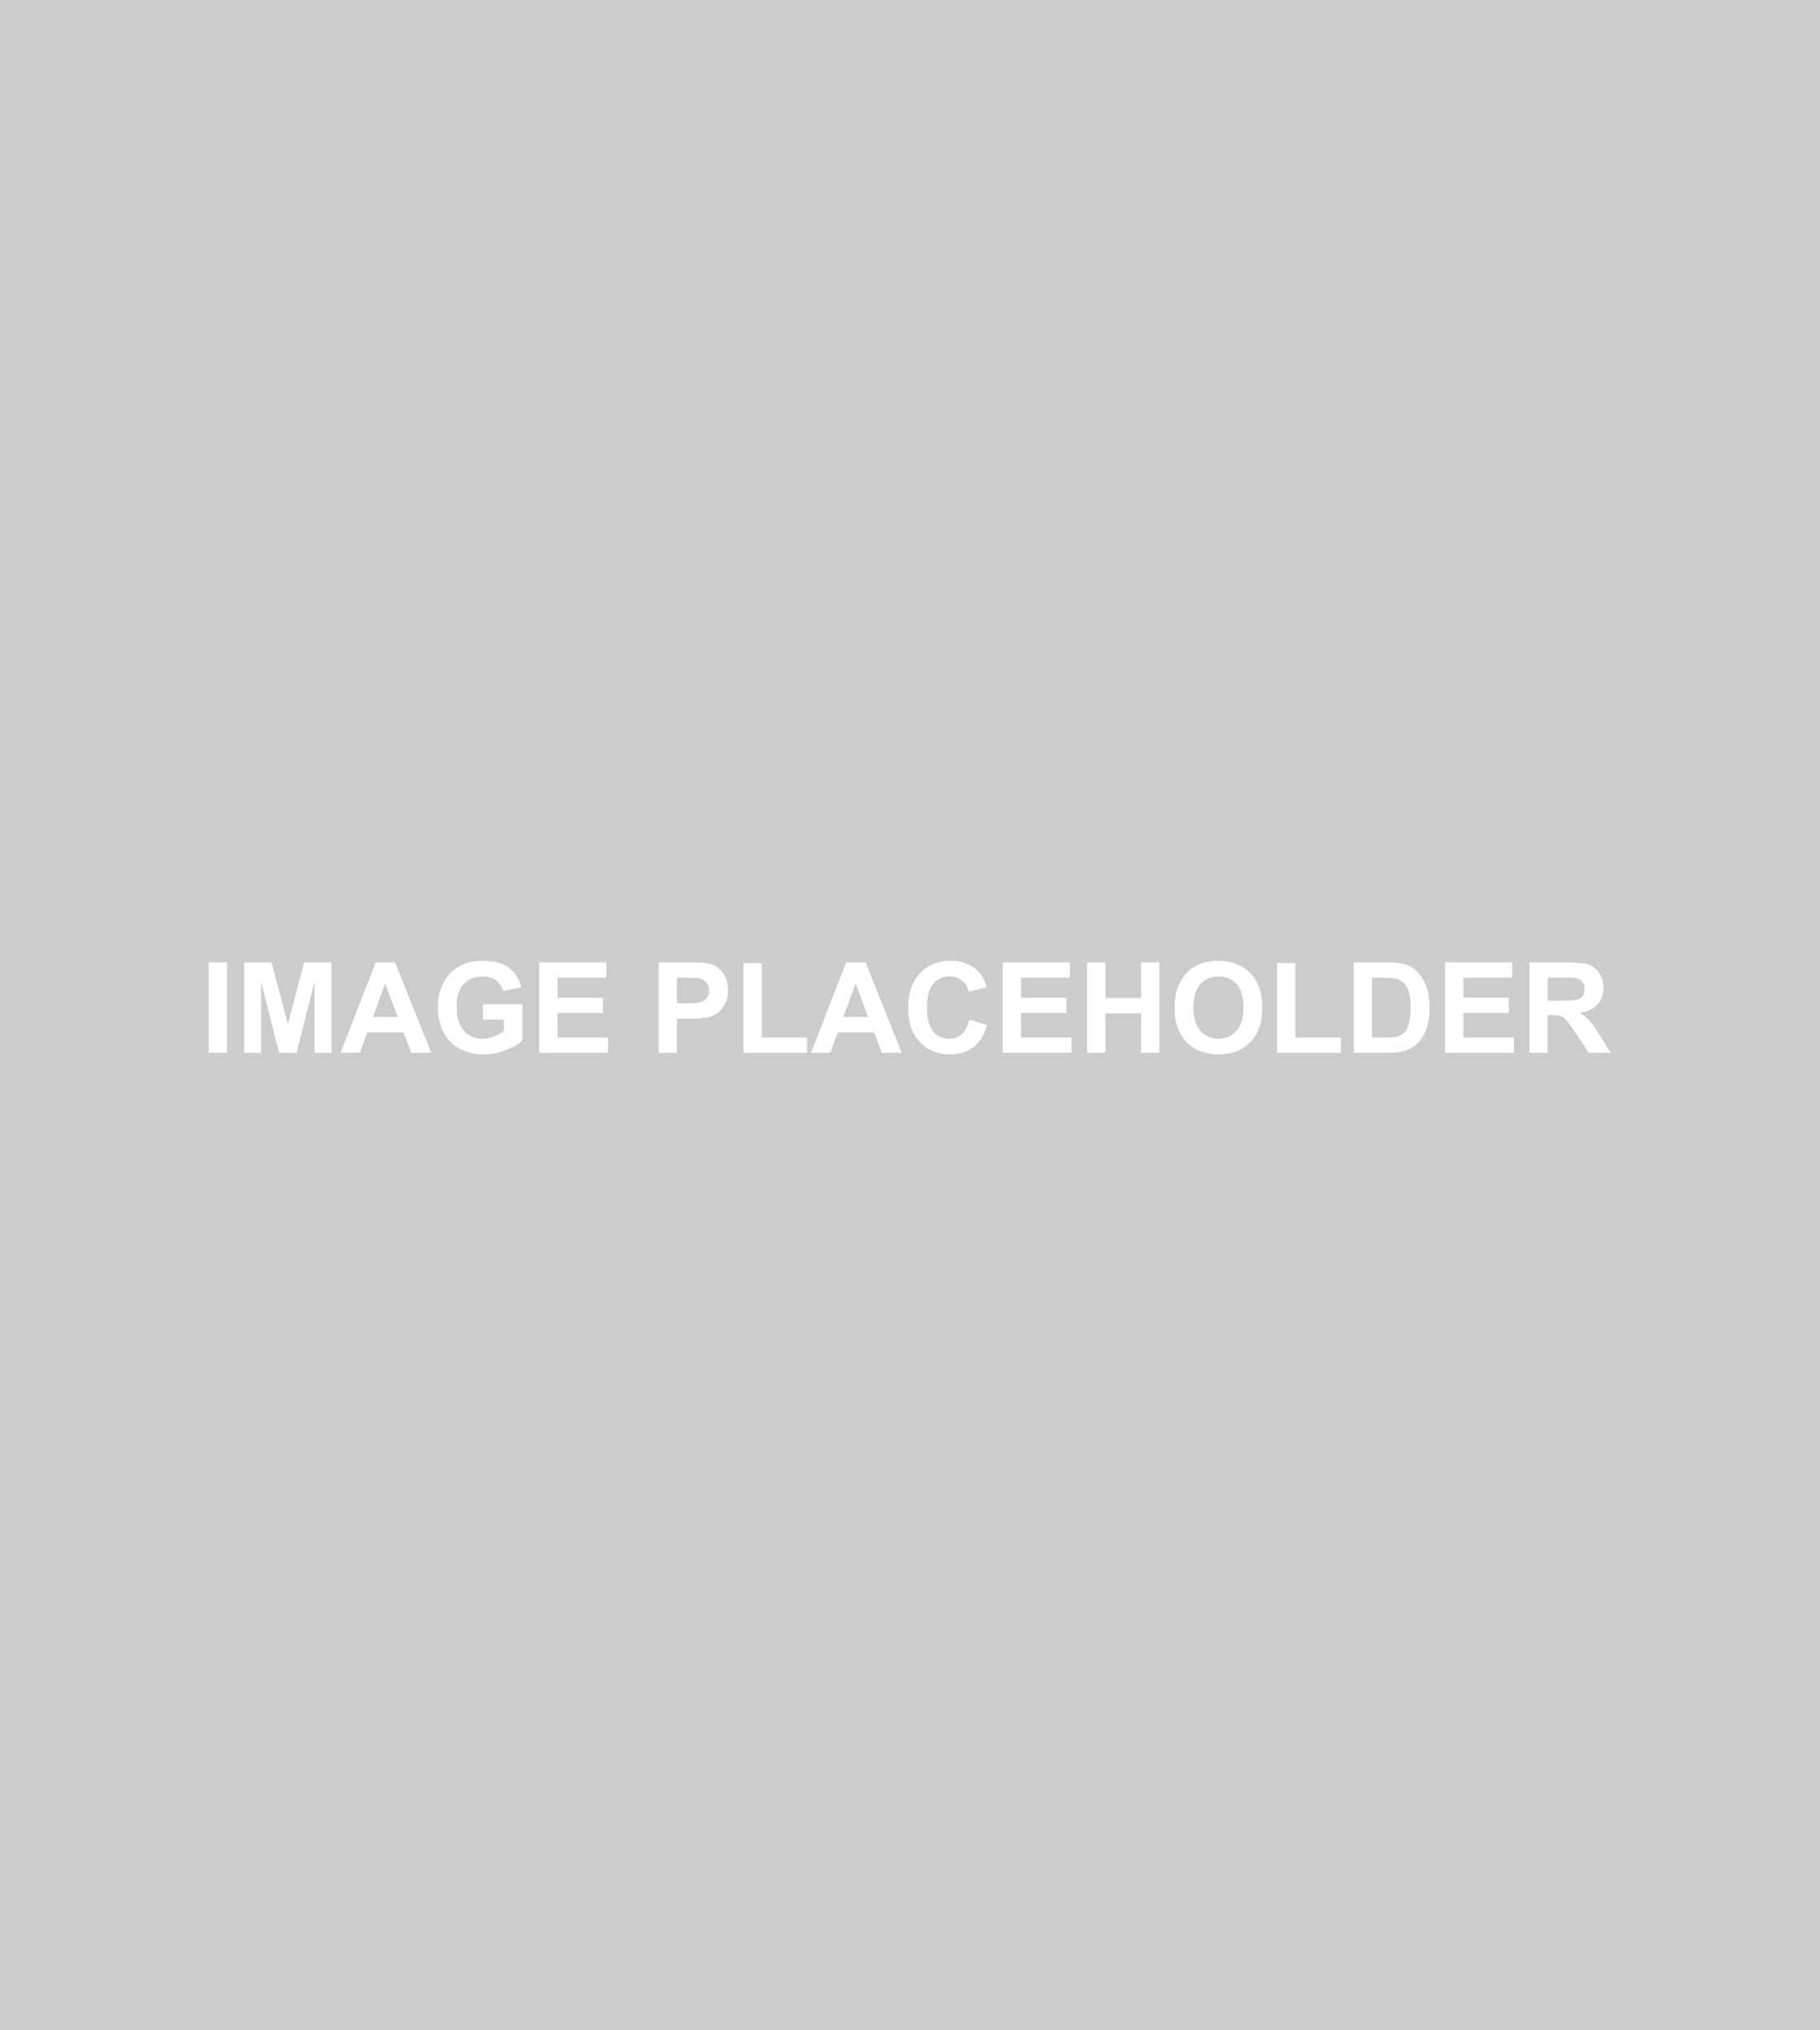
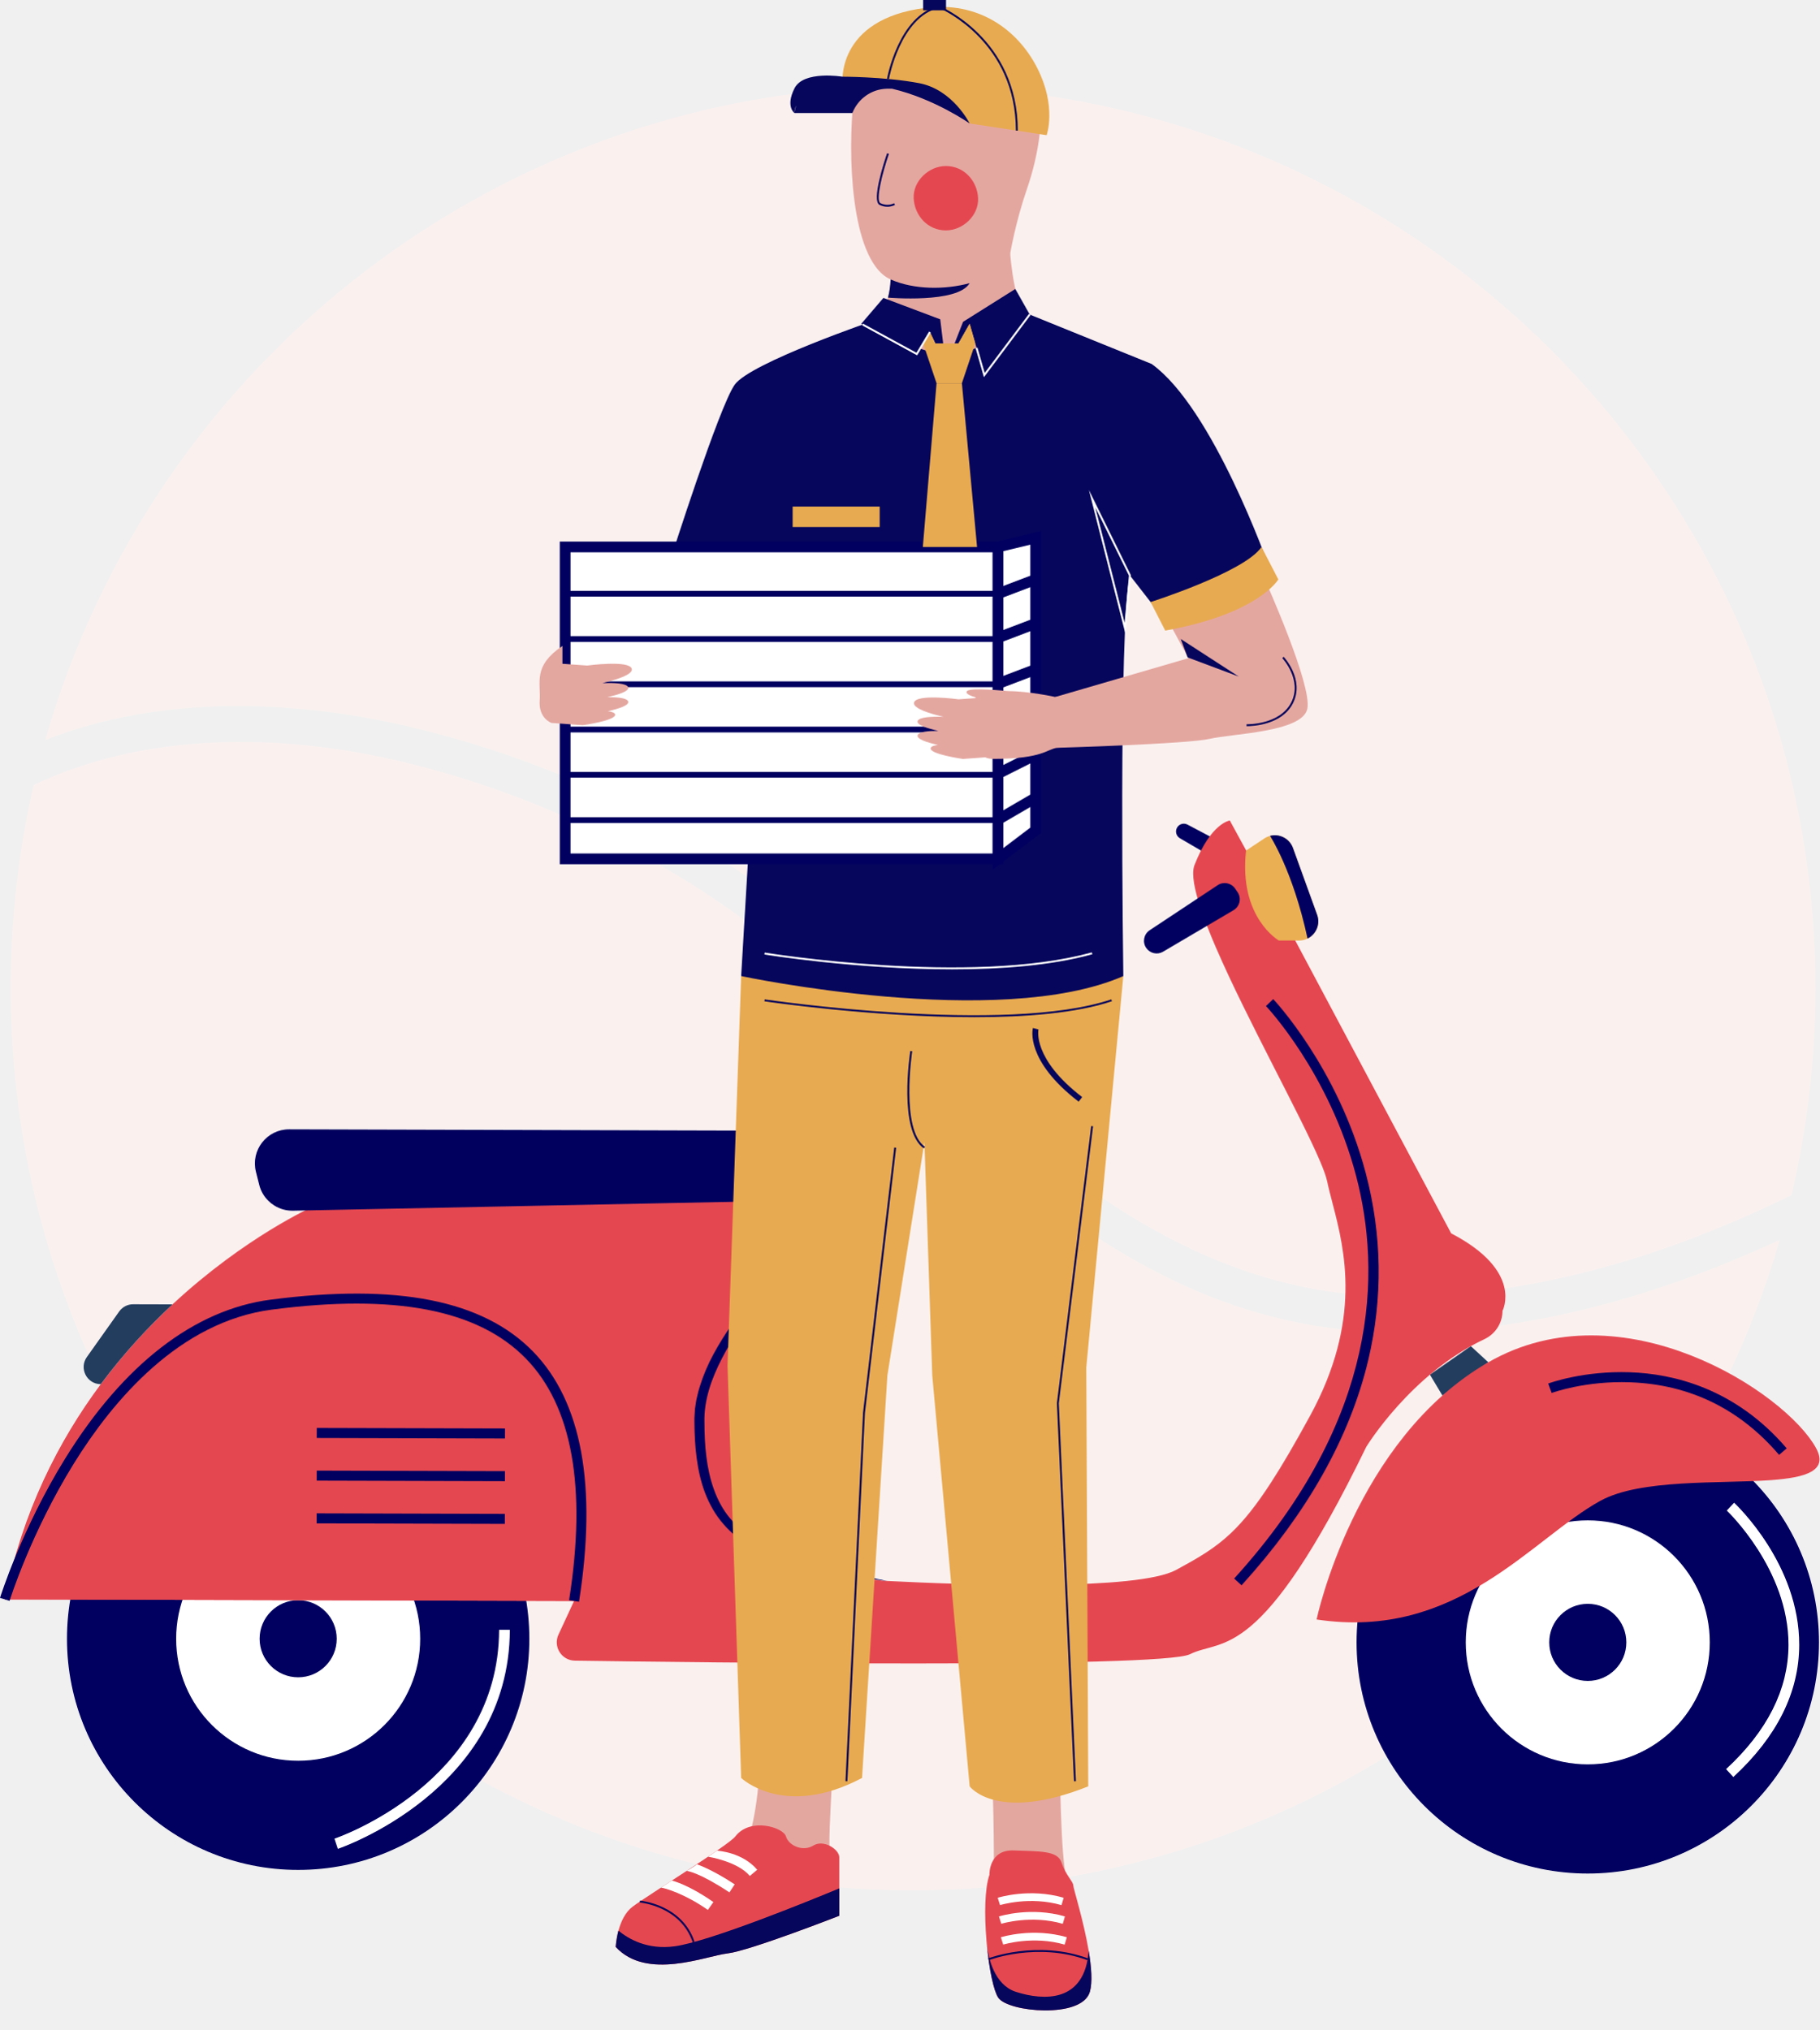
- <svg xmlns="http://www.w3.org/2000/svg" version="1.1" id="Layer_1" x="0px" y="0px" width="130px" height="145px" viewBox="0 0 130 145" enable-background="new 0 0 130 145" xml:space="preserve">
-   <rect x="-9.833" y="-11.167" fill="#CCCCCC" width="149.667" height="167" />
+ <svg xmlns="http://www.w3.org/2000/svg" version="1.1" id="Layer_1" x="0px" y="0px" width="130px" height="145px" viewBox="10 -15 130 145" enable-background="new 10 -15 130 145" xml:space="preserve">
+   <path fill="#FAF1EF" d="M107.068,80.097c-15.785-1.125-27.445-12.853-37.618-23.777c-3.93-4.22-8.743-7.581-13.784-10.34  c-5.724-3.131-11.893-5.491-18.28-6.853c-8.398-1.791-17.435-1.619-24.982,1.968c-1.073,4.665-1.641,9.522-1.641,14.513  c0,35.608,28.866,64.473,64.474,64.473c29.362,0,54.136-19.629,61.925-46.479C127.743,77.96,117.302,80.825,107.068,80.097z" />
+   <path fill="#FAF1EF" d="M39.952,37.095c11.603,2.859,23.393,8.827,31.563,17.695c9.981,10.835,21.747,22.481,37.447,22.839  c9.972,0.228,19.986-2.772,29.042-7.233c1.114-4.749,1.706-9.7,1.706-14.788c0-35.607-28.865-64.473-64.473-64.473  c-29.458,0-54.302,19.757-62.004,46.743C21.574,34.601,31.235,34.948,39.952,37.095z" />
  <g>
-     <path fill="#FFFFFF" d="M14.912,75.232v-6.465h1.305v6.465H14.912z" />
-     <path fill="#FFFFFF" d="M17.443,75.232v-6.465h1.953l1.174,4.41l1.159-4.41h1.957v6.465h-1.213v-5.089l-1.282,5.089h-1.256   l-1.28-5.089v5.089H17.443z" />
-     <path fill="#FFFFFF" d="M30.812,75.232h-1.42l-0.564-1.469h-2.584l-0.534,1.469h-1.383l2.517-6.465h1.38L30.812,75.232z    M28.409,72.675l-0.892-2.399l-0.873,2.399H28.409z" />
-     <path fill="#FFFFFF" d="M34.511,72.855v-1.089h2.814v2.575c-0.273,0.265-0.67,0.497-1.188,0.699s-1.044,0.302-1.576,0.302   c-0.677,0-1.266-0.142-1.769-0.425s-0.881-0.689-1.134-1.218c-0.253-0.526-0.378-1.102-0.378-1.721c0-0.674,0.14-1.271,0.422-1.795   c0.282-0.522,0.695-0.924,1.239-1.203c0.415-0.215,0.931-0.322,1.549-0.322c0.802,0,1.429,0.168,1.879,0.505   c0.452,0.335,0.742,0.801,0.872,1.396l-1.297,0.242c-0.091-0.318-0.262-0.568-0.514-0.751c-0.251-0.185-0.565-0.276-0.94-0.276   c-0.571,0-1.024,0.182-1.361,0.542c-0.336,0.362-0.504,0.898-0.504,1.61c0,0.767,0.17,1.342,0.511,1.726s0.789,0.576,1.341,0.576   c0.272,0,0.547-0.055,0.822-0.162c0.275-0.106,0.511-0.236,0.707-0.391v-0.819H34.511z" />
-     <path fill="#FFFFFF" d="M38.528,75.232v-6.465h4.793v1.093h-3.488v1.433h3.246v1.09h-3.246v1.759h3.611v1.09H38.528z" />
-     <path fill="#FFFFFF" d="M47.061,75.232v-6.465h2.094c0.794,0,1.312,0.033,1.552,0.097c0.371,0.098,0.681,0.308,0.931,0.633   c0.25,0.325,0.376,0.745,0.376,1.259c0,0.397-0.072,0.73-0.217,1.001c-0.145,0.271-0.327,0.482-0.55,0.637   C51.024,72.55,50.8,72.651,50.57,72.7c-0.312,0.063-0.763,0.094-1.354,0.094h-0.852v2.438H47.061z M48.365,69.861v1.834h0.714   c0.515,0,0.858-0.034,1.032-0.101c0.174-0.068,0.311-0.174,0.408-0.318c0.099-0.145,0.148-0.312,0.148-0.503   c0-0.235-0.07-0.429-0.208-0.582c-0.139-0.154-0.312-0.249-0.525-0.287c-0.154-0.03-0.468-0.044-0.938-0.044H48.365z" />
-     <path fill="#FFFFFF" d="M53.118,75.232v-6.412h1.306v5.322h3.245v1.09H53.118z" />
-     <path fill="#FFFFFF" d="M64.428,75.232h-1.42l-0.563-1.469H59.86l-0.534,1.469h-1.383l2.517-6.465h1.38L64.428,75.232z    M62.025,72.675l-0.89-2.399l-0.873,2.399H62.025z" />
-     <path fill="#FFFFFF" d="M69.257,72.855l1.265,0.401c-0.193,0.706-0.516,1.229-0.968,1.572c-0.45,0.342-1.022,0.513-1.717,0.513   c-0.858,0-1.564-0.292-2.116-0.879c-0.554-0.587-0.829-1.388-0.829-2.405c0-1.076,0.277-1.912,0.833-2.507   c0.555-0.595,1.286-0.893,2.191-0.893c0.791,0,1.433,0.234,1.927,0.701c0.294,0.277,0.515,0.674,0.661,1.191l-1.291,0.309   c-0.076-0.335-0.236-0.601-0.479-0.794s-0.538-0.291-0.884-0.291c-0.48,0-0.869,0.172-1.167,0.516   c-0.299,0.345-0.448,0.901-0.448,1.671c0,0.818,0.147,1.399,0.441,1.746c0.294,0.348,0.677,0.521,1.146,0.521   c0.347,0,0.645-0.111,0.895-0.332S69.147,73.329,69.257,72.855z" />
-     <path fill="#FFFFFF" d="M71.642,75.232v-6.465h4.793v1.093h-3.488v1.433h3.246v1.09h-3.246v1.759h3.611v1.09H71.642z" />
-     <path fill="#FFFFFF" d="M77.67,75.232v-6.465h1.305v2.544h2.558v-2.544h1.305v6.465h-1.305v-2.827h-2.558v2.827H77.67z" />
-     <path fill="#FFFFFF" d="M83.921,72.04c0-0.659,0.1-1.211,0.296-1.658c0.146-0.33,0.348-0.625,0.603-0.886   c0.254-0.262,0.532-0.456,0.836-0.583c0.402-0.17,0.866-0.255,1.393-0.255c0.952,0,1.714,0.295,2.286,0.886   c0.572,0.591,0.857,1.412,0.857,2.466c0,1.042-0.283,1.859-0.851,2.449c-0.568,0.589-1.326,0.883-2.275,0.883   c-0.961,0-1.726-0.292-2.293-0.879C84.206,73.876,83.921,73.068,83.921,72.04z M85.267,71.996c0,0.731,0.169,1.286,0.508,1.664   c0.337,0.377,0.766,0.567,1.287,0.567c0.521,0,0.946-0.188,1.281-0.563c0.332-0.374,0.5-0.937,0.5-1.686   c0-0.742-0.162-1.294-0.487-1.659c-0.324-0.363-0.757-0.546-1.294-0.546c-0.539,0-0.972,0.184-1.301,0.553   C85.431,70.695,85.267,71.251,85.267,71.996z" />
-     <path fill="#FFFFFF" d="M91.246,75.232v-6.412h1.305v5.322h3.245v1.09H91.246z" />
-     <path fill="#FFFFFF" d="M96.722,68.768h2.386c0.538,0,0.947,0.041,1.229,0.124c0.38,0.111,0.705,0.31,0.975,0.595   c0.271,0.285,0.478,0.633,0.618,1.046c0.142,0.413,0.211,0.923,0.211,1.528c0,0.532-0.065,0.99-0.198,1.376   c-0.161,0.471-0.393,0.852-0.692,1.142c-0.226,0.221-0.532,0.393-0.917,0.516c-0.287,0.091-0.673,0.138-1.155,0.138h-2.456V68.768z    M98.026,69.861v4.282h0.975c0.365,0,0.627-0.02,0.789-0.061c0.213-0.054,0.388-0.144,0.528-0.27   c0.139-0.127,0.253-0.335,0.341-0.624c0.088-0.29,0.133-0.685,0.133-1.185c0-0.499-0.045-0.882-0.133-1.151   c-0.088-0.268-0.211-0.476-0.37-0.626c-0.159-0.149-0.359-0.251-0.604-0.303c-0.182-0.042-0.539-0.063-1.071-0.063H98.026z" />
-     <path fill="#FFFFFF" d="M103.247,75.232v-6.465h4.793v1.093h-3.488v1.433h3.246v1.09h-3.246v1.759h3.612v1.09H103.247z" />
-     <path fill="#FFFFFF" d="M109.275,75.232v-6.465h2.746c0.691,0,1.193,0.059,1.507,0.175c0.312,0.116,0.562,0.322,0.751,0.619   s0.282,0.636,0.282,1.019c0,0.485-0.142,0.885-0.428,1.202c-0.285,0.315-0.711,0.515-1.278,0.598   c0.282,0.164,0.515,0.345,0.699,0.541c0.184,0.198,0.431,0.547,0.742,1.05l0.79,1.262h-1.562l-0.943-1.407   c-0.335-0.503-0.564-0.818-0.688-0.949s-0.254-0.221-0.394-0.271c-0.138-0.048-0.356-0.072-0.656-0.072h-0.265v2.699H109.275z    M110.58,71.501h0.966c0.627,0,1.017-0.025,1.174-0.079c0.154-0.053,0.276-0.144,0.364-0.274c0.089-0.128,0.133-0.29,0.133-0.484   c0-0.218-0.058-0.393-0.174-0.527c-0.116-0.135-0.279-0.219-0.492-0.254c-0.105-0.015-0.423-0.023-0.952-0.023h-1.019V71.501z" />
+     <g>
+       <g>
+         <path fill="#010060" d="M96.438,44.764l-1.596-0.842c-0.302-0.159-0.674-0.013-0.785,0.31l0,0     c-0.088,0.251,0.015,0.53,0.244,0.665l1.561,0.911c0.275,0.159,0.627,0.058,0.774-0.225l0.036-0.068     C96.813,45.243,96.709,44.907,96.438,44.764z" />
+         <g>
+           <polygon fill="#233D5F" points="112.167,83.231 113.061,84.721 116.339,82.346 115.089,81.193     " />
+           <g>
+             <circle fill="#010060" cx="31.303" cy="102.102" r="16.518" />
+             <circle fill="#FFFFFF" cx="31.303" cy="102.102" r="8.718" />
+             <circle fill="#010060" cx="31.303" cy="102.102" r="2.755" />
+           </g>
+           <g>
+             <circle fill="#010060" cx="123.444" cy="102.36" r="16.519" />
+             <circle fill="#FFFFFF" cx="123.444" cy="102.36" r="8.718" />
+             <circle fill="#010060" cx="123.445" cy="102.36" r="2.755" />
+           </g>
+           <path fill="#E54750" d="M117.353,78.666c-0.003,0.87-0.506,1.657-1.293,2.027c-5.264,2.475-8.44,7.693-8.44,7.693      c-7.577,15.584-10.248,13.657-12.597,14.82c-2.041,1.015-35.34,0.589-43.952,0.46c-0.95-0.014-1.569-1.002-1.169-1.863      l1.114-2.402l-40.673-0.113c1.248-6.262,3.856-11.346,6.858-15.379c1.644-2.208,3.405-4.104,5.125-5.702      c5.204-4.84,10.023-6.976,10.023-6.976l37.996-0.563c0.163-0.013,0.312-0.013,0.447,0c0.084,0.007,0.165,0.019,0.239,0.033      c0.017,0.004,0.035,0.007,0.051,0.01c1.226,0.285,1.098,1.636,1.098,1.636s-7.551,7.008-8.225,14.874      c-0.008,0.109-0.017,0.219-0.024,0.325c-0.332,5.482,3.962,10.146,9.446,10.425c5.891,0.3,17.903,0.704,20.66-0.79      c1.568-0.852,2.743-1.521,3.912-2.629c0,0,0,0,0.002-0.002c0.9-0.852,1.798-1.965,2.869-3.62      c0.806-1.243,1.709-2.793,2.788-4.77c3.71-6.805,2.478-11.815,1.614-15.122c-0.152-0.592-0.297-1.129-0.396-1.612      c-0.07-0.337-0.244-0.82-0.498-1.42c-1.396-3.3-5.206-10.116-7.422-15.23c-0.007-0.011-0.013-0.022-0.016-0.034      c-0.222-0.515-0.427-1.009-0.609-1.481c-0.005-0.015-0.012-0.029-0.017-0.041c-0.023-0.057-0.034-0.084-0.034-0.084      c-0.604-1.558-0.98-2.863-0.979-3.718c0-0.243,0.032-0.449,0.098-0.613c1.179-3.012,2.52-3.174,2.52-3.174l4.661,8.55      l11.155,20.953C118.868,75.824,117.353,78.666,117.353,78.666z" />
+           <path fill="#E54750" d="M136.529,90.767c-3.664,0.267-9.304-0.103-12.184,1.477c-4.861,2.664-10.237,10.014-20.277,8.479      c0,0,2.716-12.88,12.271-18.377c9.556-5.496,21.25,2.147,23.415,6.131C140.636,90.1,139.049,90.582,136.529,90.767z" />
+           <path fill="#01005F" d="M73.089,68.756l-0.003,0.012c-0.234,1.113-1.206,1.919-2.342,1.94l-39.805,0.805      c-0.49,0.01-0.957-0.126-1.349-0.375c-0.153-0.094-0.295-0.208-0.421-0.336c-0.308-0.302-0.536-0.69-0.647-1.131l-0.235-0.928      c-0.394-1.548,0.778-3.048,2.374-3.044l40.044,0.112C72.252,65.815,73.407,67.24,73.089,68.756z" />
+           <path fill="#E54750" d="M51.015,99.401l-40.673-0.113c0,0,6.143-22.222,25.186-21.753c0.434,0.011,0.875,0.032,1.321,0.067      C56.929,79.167,51.015,99.401,51.015,99.401z" />
+           <path fill="#010060" d="M97.003,48.251l-4.861,3.221c-0.422,0.279-0.533,0.85-0.246,1.267l0,0      c0.271,0.392,0.796,0.508,1.204,0.267l5.035-2.967c0.451-0.266,0.583-0.858,0.287-1.29l-0.173-0.254      C97.97,48.087,97.415,47.978,97.003,48.251z" />
+           <path fill="#EBAF53" d="M103.423,52.068c-0.181,0.09-0.387,0.141-0.607,0.141l-1.447-0.004c0,0-2.876-1.647-2.34-6.426      l1.303-0.865c0.133-0.087,0.273-0.149,0.417-0.185c0.659-0.17,1.381,0.177,1.631,0.862l1.729,4.78      C104.356,51.058,104.022,51.774,103.423,52.068z" />
+           <path fill="#010060" d="M103.423,52.068c-1.048-4.858-2.68-7.338-2.68-7.338l0.005-0.002c0.659-0.17,1.381,0.177,1.631,0.862      l1.729,4.78C104.356,51.058,104.022,51.774,103.423,52.068z" />
+           <path fill="#233D5F" d="M22.325,78.207c-1.72,1.598-3.481,3.494-5.125,5.702l0,0c-0.993-0.003-1.571-1.125-0.997-1.936      l2.311-3.257c0.231-0.325,0.605-0.519,1.003-0.517L22.325,78.207z" />
+           <path opacity="0.1" fill="#233D5F" d="M71.03,70.701l-0.287,0.007c0,0,0.018-0.017,0.048-0.04      c0.121-0.099,0.417-0.316,0.295,0.032L71.03,70.701z" />
+         </g>
+         <path fill="#010060" d="M10.684,99.393L10,99.182c0.015-0.05,1.548-4.941,4.665-9.975c4.151-6.705,9.222-10.624,14.662-11.335     c9.041-1.18,15.177,0.032,18.759,3.708c3.48,3.57,4.585,9.586,3.283,17.877l-0.708-0.111c1.265-8.056,0.226-13.865-3.088-17.266     c-3.414-3.503-9.351-4.646-18.153-3.497c-6.594,0.861-11.332,6.457-14.146,11.001C12.205,94.54,10.699,99.346,10.684,99.393z" />
+         <rect x="32.635" y="87.054" transform="matrix(1 0.0028 -0.0028 1 0.2414 -0.1083)" fill="#010060" width="13.448" height="0.717" />
+         <rect x="32.626" y="90.107" transform="matrix(1 0.0028 -0.0028 1 0.2564 -0.1111)" fill="#010060" width="13.448" height="0.716" />
+         <rect x="32.618" y="93.159" transform="matrix(1 0.0028 -0.0028 1 0.265 -0.111)" fill="#010060" width="13.448" height="0.717" />
+         <path fill="#010060" d="M71.082,70.711c-1.225,1.125-2.409,2.288-3.547,3.493c-1.143,1.2-2.231,2.448-3.25,3.746     c-0.504,0.651-0.989,1.316-1.449,1.997c-0.454,0.684-0.876,1.386-1.25,2.11c-0.745,1.446-1.303,2.995-1.255,4.593     c0.005,1.634,0.135,3.285,0.68,4.79c0.269,0.749,0.645,1.458,1.157,2.063c0.506,0.608,1.123,1.128,1.81,1.552     c0.684,0.427,1.43,0.766,2.194,1.062c0.765,0.294,1.555,0.537,2.351,0.755c1.596,0.438,3.225,0.766,4.854,1.099     c-1.654-0.176-3.303-0.411-4.938-0.757c-1.626-0.363-3.263-0.824-4.75-1.681c-0.189-0.1-0.363-0.225-0.546-0.338     c-0.177-0.122-0.35-0.251-0.521-0.383l-0.247-0.21c-0.083-0.069-0.162-0.143-0.238-0.22l-0.232-0.229l-0.216-0.244     c-0.577-0.654-1.007-1.428-1.314-2.233c-0.309-0.809-0.488-1.652-0.601-2.493c-0.111-0.843-0.153-1.688-0.159-2.529l-0.001-0.315     l0.019-0.327l0.02-0.329l0.049-0.323l0.05-0.323c0.02-0.106,0.049-0.21,0.073-0.314c0.05-0.212,0.097-0.423,0.167-0.625     c0.253-0.821,0.589-1.609,0.995-2.353c0.403-0.745,0.854-1.457,1.332-2.149c0.482-0.688,0.998-1.351,1.533-1.994     c1.072-1.286,2.228-2.493,3.436-3.643C68.5,72.814,69.754,71.716,71.082,70.711z" />
+         <path fill="#010060" d="M98.708,98.282l-0.53-0.482c10.429-11.47,10.497-21.971,8.718-28.761     c-1.934-7.375-6.399-12.104-6.444-12.151l0.518-0.495c0.045,0.047,4.625,4.89,6.611,12.435c1.169,4.437,1.229,8.929,0.181,13.352     C106.453,87.696,103.407,93.114,98.708,98.282z" />
+         <path fill="#010060" d="M137.113,88.963c-2.808-3.286-6.388-5.031-10.642-5.188c-3.19-0.12-5.583,0.752-5.607,0.762l-0.249-0.672     c0.102-0.037,2.528-0.925,5.854-0.806c3.076,0.108,7.514,1.14,11.188,5.438L137.113,88.963z" />
+       </g>
+       <g>
+         <path fill="#FFFFFF" d="M133.845,111.981l-0.52-0.563c2.949-2.722,4.448-5.705,4.46-8.867c0.019-5.405-4.364-9.568-4.409-9.608     l0.524-0.561c0.19,0.178,4.667,4.423,4.652,10.165C138.542,105.933,136.959,109.107,133.845,111.981z" />
+       </g>
+       <g>
+         <path fill="#FFFFFF" d="M34.137,117.116l-0.24-0.729c0.117-0.039,11.732-4.005,11.763-14.926l0.767,0.001     C46.395,112.943,34.259,117.076,34.137,117.116z" />
+       </g>
+     </g>
+     <g>
+       <g>
+         <path fill="#E4A7A0" d="M72.242,8.589c0,0,0.82-0.82,1.203-2.323c0.101-0.387,0.17-0.821,0.189-1.298     c0.093-2.323,8.545-1.857,8.545-1.857s0.279,4.458,1.764,5.478C85.43,9.611,75.492,15.276,72.242,8.589z" />
+         <g>
+           <path fill="#E4A7A0" d="M81.011,118.505c0,0,0.015-7.146-0.321-8.589c-0.339-1.441,5.033,0.852,5.033,0.852      s0.043,7.107,0.5,8.561C86.223,119.328,82.506,118.319,81.011,118.505z" />
+           <path fill="#E54750" d="M87.869,127.328c-0.557,1.95-5.85,1.462-6.547,0.418c-0.33-0.494-0.643-2.028-0.808-3.724      c-0.001-0.006-0.001-0.011-0.003-0.016c-0.011-0.115-0.022-0.23-0.031-0.346c0-0.009-0.002-0.015-0.002-0.021v-0.017      c-0.148-1.781-0.127-3.663,0.216-4.655c0,0-0.067-1.811,1.742-1.74c1.811,0.07,3.135-0.003,3.413,0.869      c0.278,0.871,0.836,1.359,0.836,1.638c0,0.182,0.737,2.516,1.1,4.662c0,0.002,0,0.002,0,0.003      C87.979,125.552,88.064,126.647,87.869,127.328z" />
+           <path fill="#06065C" d="M87.869,127.328c-0.557,1.95-5.85,1.462-6.547,0.418c-0.33-0.494-0.643-2.028-0.808-3.724      c0.104,0.848,0.511,2.801,2.062,3.306c1.996,0.649,4.938,0.787,5.209-2.928C87.979,125.552,88.064,126.647,87.869,127.328z" />
+           <path fill="#FFFFFF" d="M85.842,121.137c-2.255-0.663-4.369-0.009-4.389-0.002l-0.168-0.523c0.093-0.029,2.29-0.715,4.712-0.002      L85.842,121.137z" />
+           <path fill="#FFFFFF" d="M85.932,122.471c-2.255-0.663-4.369-0.009-4.391-0.002l-0.166-0.523      c0.092-0.029,2.289-0.714,4.711-0.002L85.932,122.471z" />
+           <path fill="#FFFFFF" d="M86.068,123.958c-2.254-0.662-4.369-0.008-4.389-0.001l-0.168-0.524      c0.094-0.028,2.291-0.713,4.713-0.002L86.068,123.958z" />
+           <path fill="#06065C" d="M87.688,125.069c-3.573-1.321-6.998-0.014-7.032,0l-0.051-0.128c0.034-0.014,3.507-1.341,7.131,0      L87.688,125.069z" />
+         </g>
+         <g>
+           <path fill="#E4A7A0" d="M63.465,116.53c0,0,1.114-3.621,0.696-7.452c-0.418-3.832,4.527-1.533,5.154-1.254      c0.627,0.277-0.279,8.219,0,9.96C69.595,119.526,63.813,118.759,63.465,116.53z" />
+           <path fill="#E54750" d="M69.966,117.715v2.223c0,1.004,0,1.957,0,1.957s-6.409,2.507-7.987,2.692      c-1.58,0.186-5.759,1.951-7.987-0.464c0,0,0.023-0.53,0.195-1.162c0.164-0.607,0.466-1.308,1.013-1.717      c1.114-0.836,6.851-4.382,7.335-5.015c1.069-1.394,3.438-0.651,3.623,0c0.186,0.649,1.208,1.113,1.951,0.649      C68.853,116.415,69.966,117.158,69.966,117.715z" />
+           <path fill="#06065C" d="M69.966,119.938c0,1.004,0,1.957,0,1.957s-6.409,2.507-7.987,2.692c-1.58,0.186-5.759,1.951-7.987-0.464      c0,0,0.023-0.53,0.195-1.162c0.713,0.587,2.081,1.39,4.03,1.115C60.718,123.724,67.786,120.843,69.966,119.938z" />
+           <path fill="#FFFFFF" d="M60.574,121.479c-1.636-1.15-3.042-1.554-3.345-1.596L58,119.381c0.068,0.012,1.208,0.298,2.97,1.536      L60.574,121.479z" />
+           <path fill="#FFFFFF" d="M62.115,120.224c-2.209-1.458-3.038-1.537-3.06-1.531c0,0,0.69-0.394,0.731-0.479      c0,0,1.027,0.329,2.707,1.438L62.115,120.224z" />
+           <path fill="#FFFFFF" d="M63.574,119.051c-0.877-1.045-2.966-1.372-2.983-1.375l0.638-0.435c0.082,0.012,1.823,0.12,2.871,1.367      L63.574,119.051z" />
+           <path fill="#06065C" d="M59.494,123.8c-0.862-2.59-3.752-2.849-3.782-2.851l0.011-0.137c0.03,0.002,3.01,0.266,3.901,2.945      L59.494,123.8z" />
+         </g>
+         <path fill="#E8AA50" d="M62.955,54.748l-0.975,27.835l0.975,29.465c0,0,3.064,2.953,8.637,0l1.811-28.763l2.646-16.676     l0.559,16.676l2.672,29.364c0,0,1.924,2.621,8.473,0l-0.14-29.929l2.647-27.973H62.955z" />
+         <path fill="#06065C" d="M62.955,54.748c0,0,18.389,3.9,27.305,0c0,0-0.366-25.079,0.471-28.631l2.385,3.067     c0,0,7.522-0.766,7.522-3.761c0,0-3.971-11.284-8.358-14.418l-8.707-3.529c0,0-3.9,3.715-7.337,2.601     c-3.437-1.115-3.622-2.229-3.622-2.229s-9.009,3.065-10.124,4.644c-1.115,1.579-4.568,12.445-4.568,12.445     s0.156,2.925,6.564,3.901L62.955,54.748z" />
+         <path fill="#E4A7A0" d="M83.387-1.534c-0.836,2.415-1.207,4.645-1.207,4.645c-0.203,0.941-1.381,1.71-2.9,2.123     c-1.75,0.477-3.953,0.48-5.645-0.266c-0.421-0.185-0.787-0.512-1.102-0.949c-2.043-2.828-1.958-10.24-1.313-13.54     c0.743-3.809,4.458-4.179,6.948-4.085c2.488,0.092,5.311,2.507,5.927,4.549C84.709-7.012,84.222-3.949,83.387-1.534z" />
+         <path fill="#E8AA50" d="M70.199-8.963c0,0-0.557-4.655,5.944-5.479c3.687-0.467,6.523,1.486,7.952,4.272     c1.428,2.786,0.686,4.83,0.686,4.83l-5.501-0.836C79.279-6.177,77.129-9.149,70.199-8.963z" />
+         <g>
+           <g>
+             <rect x="50.378" y="24.083" fill="#FFFFFF" width="30.926" height="22.289" />
+             <path fill="#010060" d="M81.689,46.755H49.995V23.699h31.694V46.755z M50.762,45.988h30.161V24.466H50.762V45.988z" />
+           </g>
+           <rect x="50.379" y="27.219" fill="#010060" width="30.925" height="0.413" />
+           <rect x="50.379" y="30.455" fill="#010060" width="30.925" height="0.412" />
+           <rect x="50.379" y="33.69" fill="#010060" width="30.925" height="0.412" />
+           <rect x="50.379" y="36.924" fill="#010060" width="30.925" height="0.413" />
+           <rect x="50.379" y="40.16" fill="#010060" width="30.925" height="0.411" />
+           <rect x="50.379" y="43.395" fill="#010060" width="30.925" height="0.412" />
+           <g>
+             <polygon fill="#FFFFFF" points="81.307,24.083 83.999,23.432 83.999,44.329 81.307,46.372      " />
+             <path fill="#010060" d="M80.923,47.144V23.78l3.46-0.835v21.574L80.923,47.144z M81.689,24.384V45.6l1.926-1.461V23.919       L81.689,24.384z" />
+           </g>
+           <g>
+             <path fill="#FFFFFF" d="M81.307,27.425l2.692-1.021L81.307,27.425z" />
+             <rect x="82.269" y="25.475" transform="matrix(0.3551 0.9348 -0.9348 0.3551 78.464 -59.9089)" fill="#010060" width="0.767" height="2.881" />
+           </g>
+           <g>
+             <path fill="#FFFFFF" d="M81.307,30.572l2.692-1.021L81.307,30.572z" />
+             <rect x="82.269" y="28.621" transform="matrix(0.3551 0.9348 -0.9348 0.3551 81.4054 -57.8797)" fill="#010060" width="0.767" height="2.881" />
+           </g>
+           <g>
+             <path fill="#FFFFFF" d="M81.307,33.855l2.692-1.021L81.307,33.855z" />
+             <rect x="82.269" y="31.904" transform="matrix(0.3553 0.9347 -0.9347 0.3553 84.4547 -55.7626)" fill="#010060" width="0.767" height="2.881" />
+           </g>
+           <g>
+             <path fill="#FFFFFF" d="M81.307,37.14l2.692-1.021L81.307,37.14z" />
+             <rect x="82.27" y="35.188" transform="matrix(0.3557 0.9346 -0.9346 0.3557 87.4832 -53.6478)" fill="#010060" width="0.766" height="2.881" />
+           </g>
+           <g>
+             <path fill="#FFFFFF" d="M81.307,40.286l2.692-1.349L81.307,40.286z" />
+             <rect x="82.269" y="38.105" transform="matrix(0.4482 0.8939 -0.8939 0.4482 81.0144 -52.0285)" fill="#010060" width="0.767" height="3.012" />
+           </g>
+           <g>
+             <path fill="#FFFFFF" d="M81.307,43.569l2.692-1.568L81.307,43.569z" />
+             <rect x="82.269" y="41.227" transform="matrix(0.5031 0.8642 -0.8642 0.5031 78.0446 -50.1707)" fill="#010060" width="0.767" height="3.117" />
+           </g>
+         </g>
+         <path fill="#E4A7A0" d="M93.284,29.028l1.625,3.003l-9.511,2.773l0.155,3.631c0,0,9.31-0.271,10.888-0.641     c1.579-0.373,6.595-0.465,6.966-2.136c0.372-1.672-3.014-9.2-3.014-9.2S96.019,28.487,93.284,29.028z" />
+         <path fill="#E8AA50" d="M92.21,28.02c0,0,6.725-2.143,7.925-3.937l1.2,2.321c0,0-1.394,2.445-8.081,3.658L92.21,28.02z" />
+         <path fill="#06065C" d="M79.279,5.233c-0.855,1.473-5.834,1.033-5.834,1.033c0.101-0.387,0.17-0.821,0.189-1.298     C75.326,5.714,77.529,5.71,79.279,5.233z" />
+         <path fill="#06065C" d="M79.279-6.177c0,0-1.188-2.415-3.601-2.879c-1.258-0.242-2.695-0.357-3.784-0.414l0,0l0,0     c-1.001-0.051-1.708-0.051-1.708-0.051s-2.774-0.464-3.424,0.836c-0.65,1.3,0,1.764,0,1.764l0,0h4.137     c0.397-1.015,1.356-1.705,2.446-1.74c0.122-0.004,0.25-0.004,0.384-0.003C76.799-7.931,79.279-6.177,79.279-6.177z M66.762-6.92     c0,0-0.023-0.229,0.129-0.534C66.828-7.29,66.782-7.113,66.762-6.92z" />
+         <path fill="#06065C" d="M82.584-5.665c-0.001-6.278-5.139-8.616-5.502-8.773c-2.767,0.675-3.561,5.046-3.569,5.09l-0.135-0.023     c0.007-0.045,0.821-4.527,3.694-5.206l0.021-0.005l0.021,0.008c0.056,0.022,5.606,2.339,5.606,8.909H82.584z" />
+         <rect x="75.957" y="-15" fill="#06065C" width="1.635" height="0.736" />
+         <path fill="#06065C" d="M73.401-0.226c-0.163,0-0.352-0.033-0.554-0.132c-0.597-0.29,0.34-3.126,0.534-3.691l0.13,0.044     c-0.434,1.265-0.981,3.34-0.604,3.523c0.533,0.26,0.967,0.006,0.972,0.003l0.07,0.118C73.936-0.352,73.719-0.226,73.401-0.226z" />
+         <g>
+           <path fill="#E54750" d="M77.582,1.464c1.203,0,2.356-1.058,2.301-2.301c-0.055-1.247-1.011-2.301-2.301-2.301      c-1.203,0-2.356,1.058-2.301,2.301C75.337,0.41,76.292,1.464,77.582,1.464L77.582,1.464z" />
+         </g>
+         <path fill="#06065C" d="M76.01,67.062c-1.825-1.264-1.005-6.73-0.969-6.963l0.135,0.021c-0.008,0.057-0.842,5.614,0.912,6.828     L76.01,67.062z" />
+         <path fill="#06065C" d="M87.068,63.723c-3.825-2.941-3.293-5.173-3.268-5.266l0.396,0.104l-0.198-0.052l0.2,0.051     c-0.004,0.02-0.463,2.08,3.12,4.834L87.068,63.723z" />
+         <polygon fill="#06065C" points="86.737,112.284 85.514,85.272 87.963,65.467 88.098,65.482 85.65,85.277 86.874,112.278    " />
+         <polygon fill="#06065C" points="70.545,112.284 70.409,112.278 71.663,85.949 73.892,66.998 74.028,67.016 71.799,85.961    " />
+         <path fill="#06065C" d="M79.609,57.684c-7.299,0-14.879-1.118-14.994-1.135l0.021-0.135c0.171,0.025,17.208,2.538,24.765,0.001     l0.044,0.13C86.901,57.398,83.291,57.684,79.609,57.684z" />
+         <path fill="#E4A7A0" d="M55.138,32.789c-0.174-0.643-3.184-0.231-3.184-0.231l-1.77-0.128v-1.272     c-2.136,1.439-1.533,2.6-1.625,3.892c-0.093,1.292,0.84,1.608,0.84,1.608l2.239,0.163c0,0,2.452-0.344,2.307-0.782     c-0.038-0.117-0.238-0.184-0.508-0.22c0.756-0.171,1.537-0.417,1.444-0.695c-0.083-0.25-0.777-0.312-1.483-0.309     c0.767-0.171,1.577-0.421,1.483-0.704c-0.096-0.292-1.029-0.327-1.839-0.301C53.94,33.599,55.253,33.215,55.138,32.789z" />
+       </g>
+       <polygon fill="#E8AA50" points="79.809,24.083 75.936,24.083 76.915,12.384 78.726,12.384   " />
+       <rect x="66.633" y="21.198" fill="#E8AA50" width="6.219" height="1.462" />
+       <polygon fill="#06065C" points="77.582,11.13 79.279,8.135 80.328,11.802 83.572,7.475 82.543,5.648 78.809,7.996   " />
+       <polygon fill="#06065C" points="77.582,11.13 77.178,7.817 73.118,6.288 71.538,8.135 75.504,10.297 76.441,8.725   " />
+       <polygon fill="#E8AA50" points="75.956,9.538 76.914,12.384 78.726,12.384 79.68,9.538   " />
+       <polygon fill="#E8AA50" points="78.484,9.538 79.279,8.135 79.68,9.538   " />
+       <polygon fill="#E8AA50" points="76.826,9.538 76.441,8.725 75.956,9.538   " />
+       <polygon fill="#FFFFFF" points="80.3,11.954 79.705,9.877 79.838,9.839 80.355,11.65 83.518,7.434 83.627,7.516   " />
+       <polygon fill="#FFFFFF" points="75.529,10.39 71.604,8.25 71.669,8.129 75.479,10.206 76.383,8.69 76.5,8.76   " />
+       <path fill="#FFFFFF" d="M90.415,30.312l-2.612-10.293l2.997,6.085L90.415,30.312z M88.258,21.254l2.094,8.247l0.308-3.371    L88.258,21.254z" />
+       <path fill="#FFFFFF" d="M78.031,54.266c-6.875,0-13.319-1.045-13.416-1.062l0.022-0.135c0.146,0.023,14.684,2.383,23.374-0.014    l0.037,0.133C85.113,53.997,81.517,54.266,78.031,54.266z" />
+       <polygon fill="#06065C" points="94.857,31.978 98.507,33.345 94.364,30.661   " />
+       <path fill="#06065C" d="M99.103,36.89c-0.024,0-0.038,0-0.04,0l0.004-0.137c0.026,0.001,2.368,0.057,3.188-1.556    c0.816-1.607-0.624-3.155-0.638-3.17l0.099-0.095c0.016,0.016,1.522,1.633,0.661,3.328C101.579,36.83,99.422,36.89,99.103,36.89z" />
+       <path fill="#E4A7A0" d="M85.398,34.804c0,0-1.824-0.411-3.465-0.428l0.003-0.001c0,0-2.554-0.259-2.833,0    c-0.214,0.2,0.351,0.386,0.623,0.461c-0.021,0.016-0.041,0.032-0.059,0.049l-1.176,0.085c0,0-3.009-0.412-3.184,0.23    c-0.115,0.426,1.197,0.81,2.095,1.022c-0.81-0.026-1.743,0.01-1.839,0.301c-0.094,0.283,0.716,0.533,1.483,0.704    c-0.706-0.003-1.401,0.058-1.483,0.308c-0.092,0.277,0.689,0.524,1.445,0.695c-0.271,0.036-0.471,0.103-0.51,0.22    c-0.145,0.438,2.308,0.782,2.308,0.782l1.587-0.115c0.162,0.072,0.348,0.111,0.557,0.111c3.621,0.003,3.86-0.724,4.603-0.794    C86.297,38.366,88.122,34.778,85.398,34.804z" />
+     </g>
  </g>
</svg>
